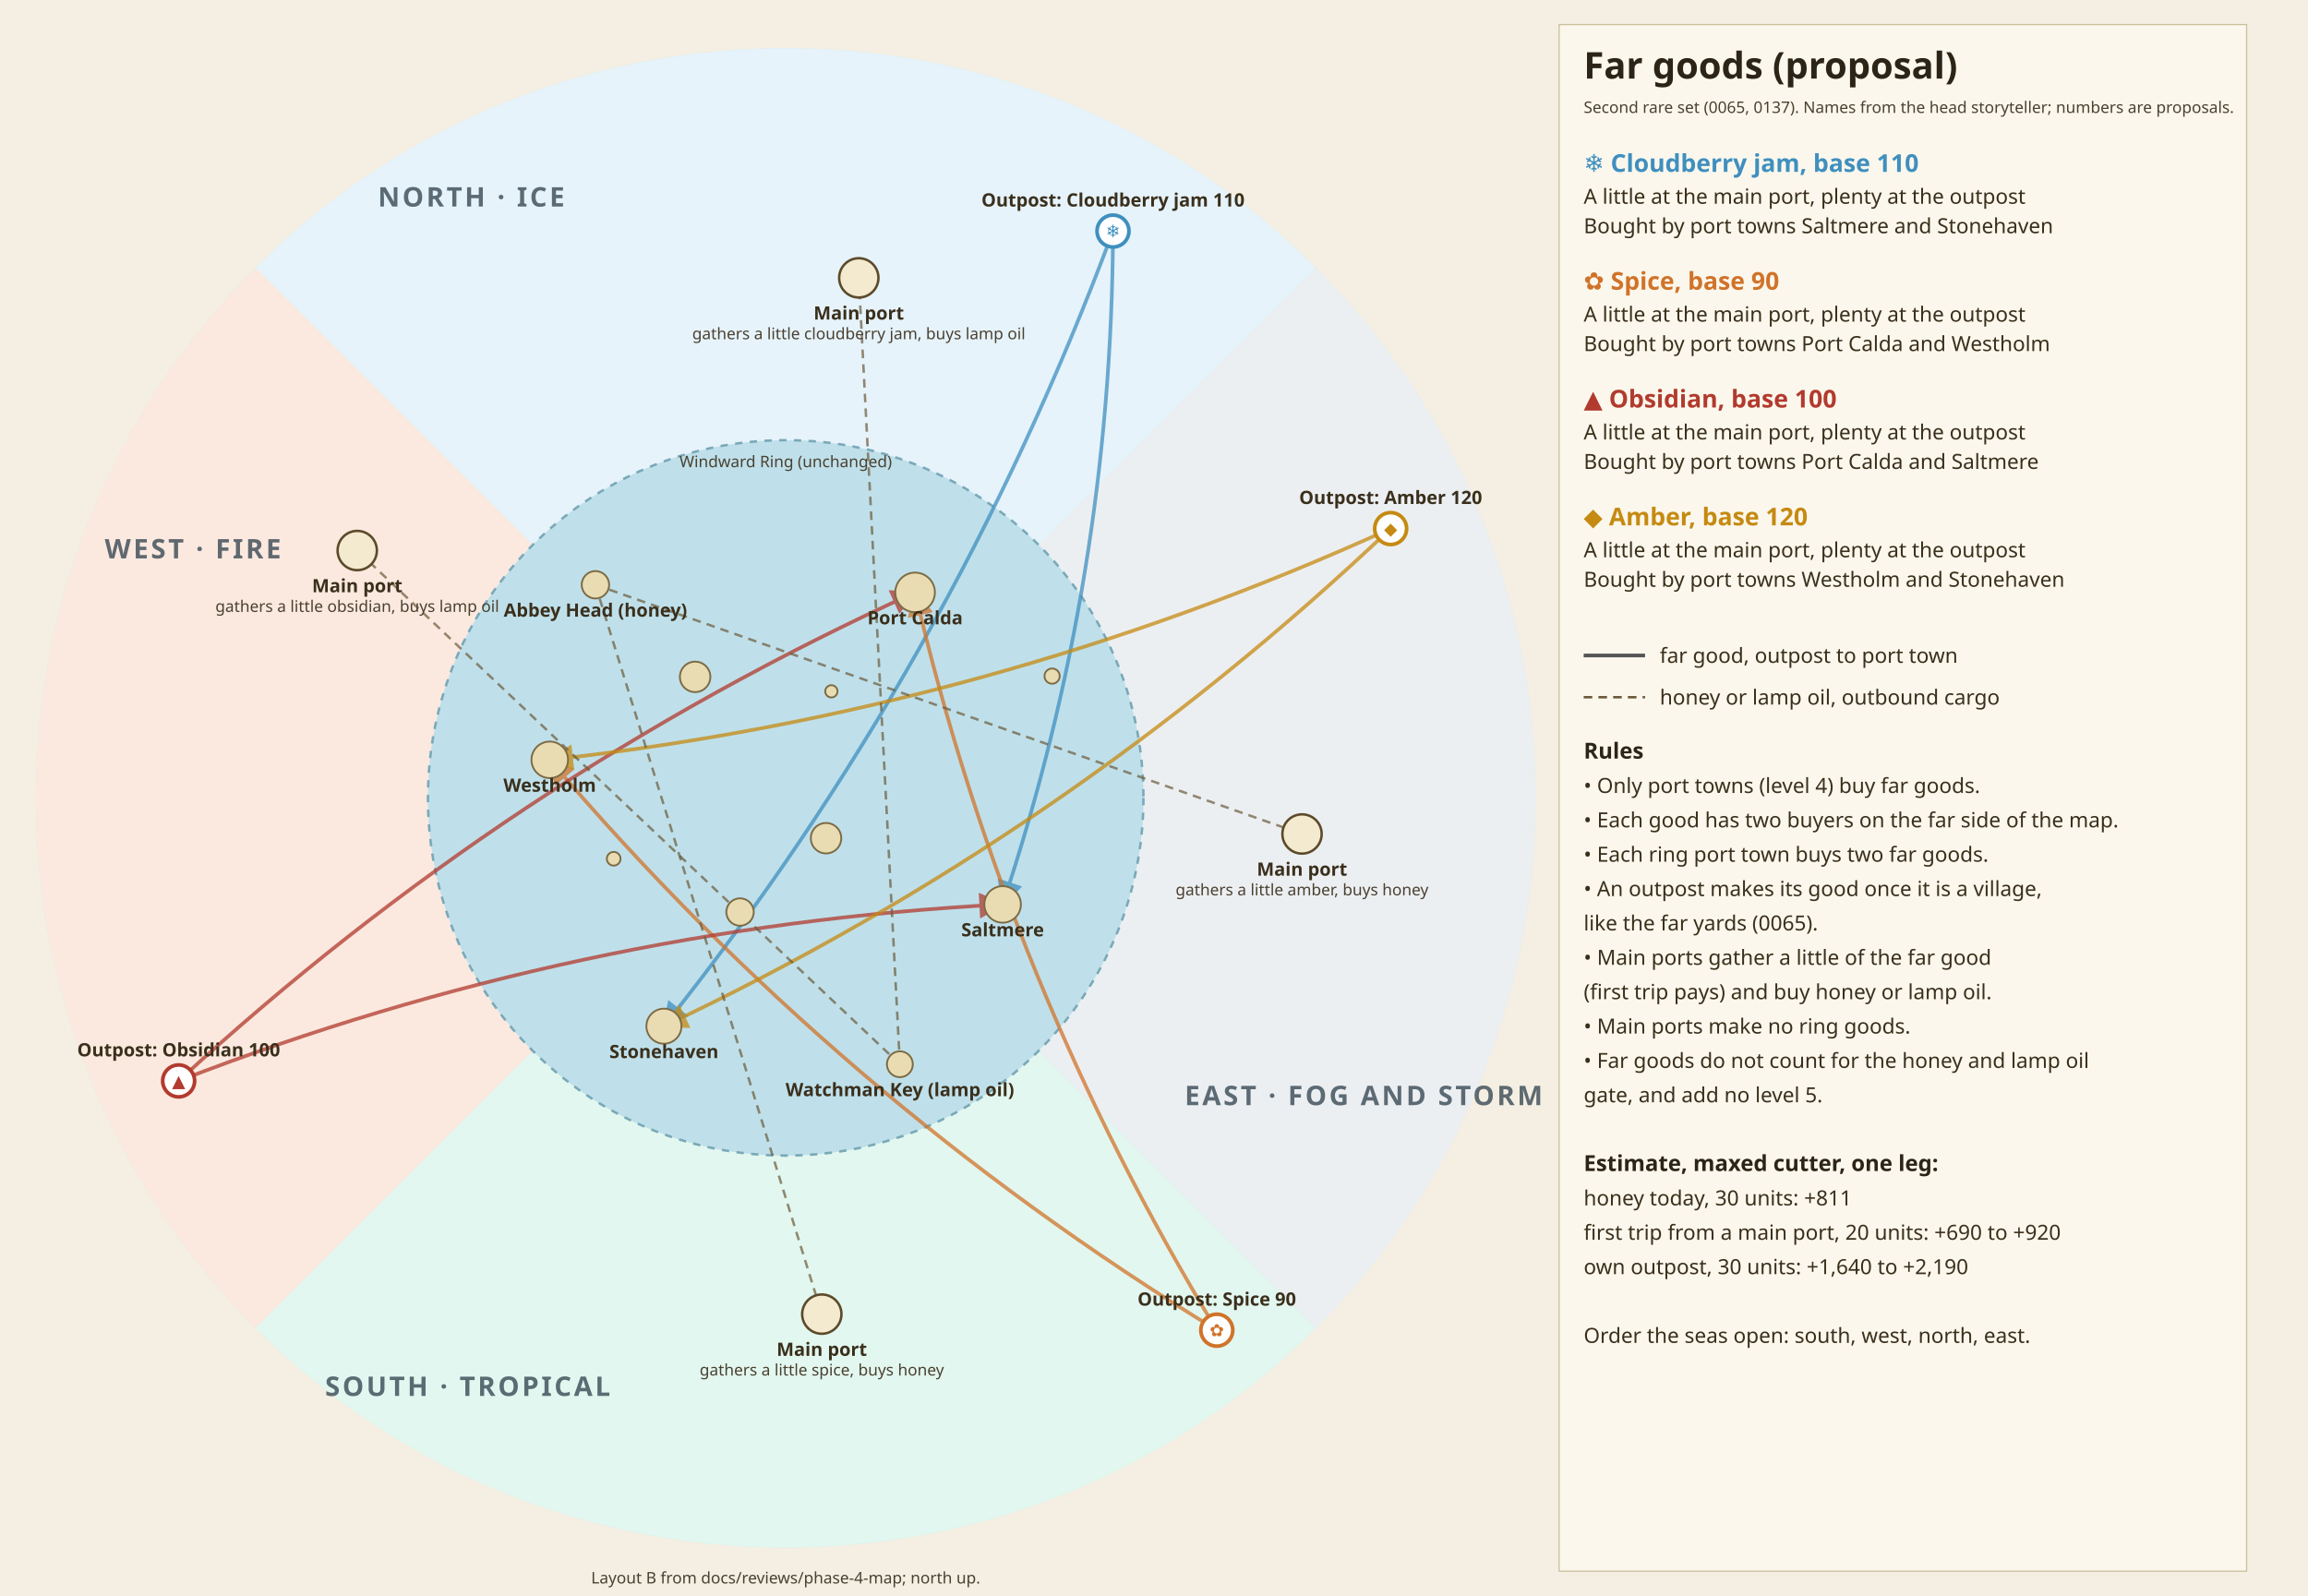
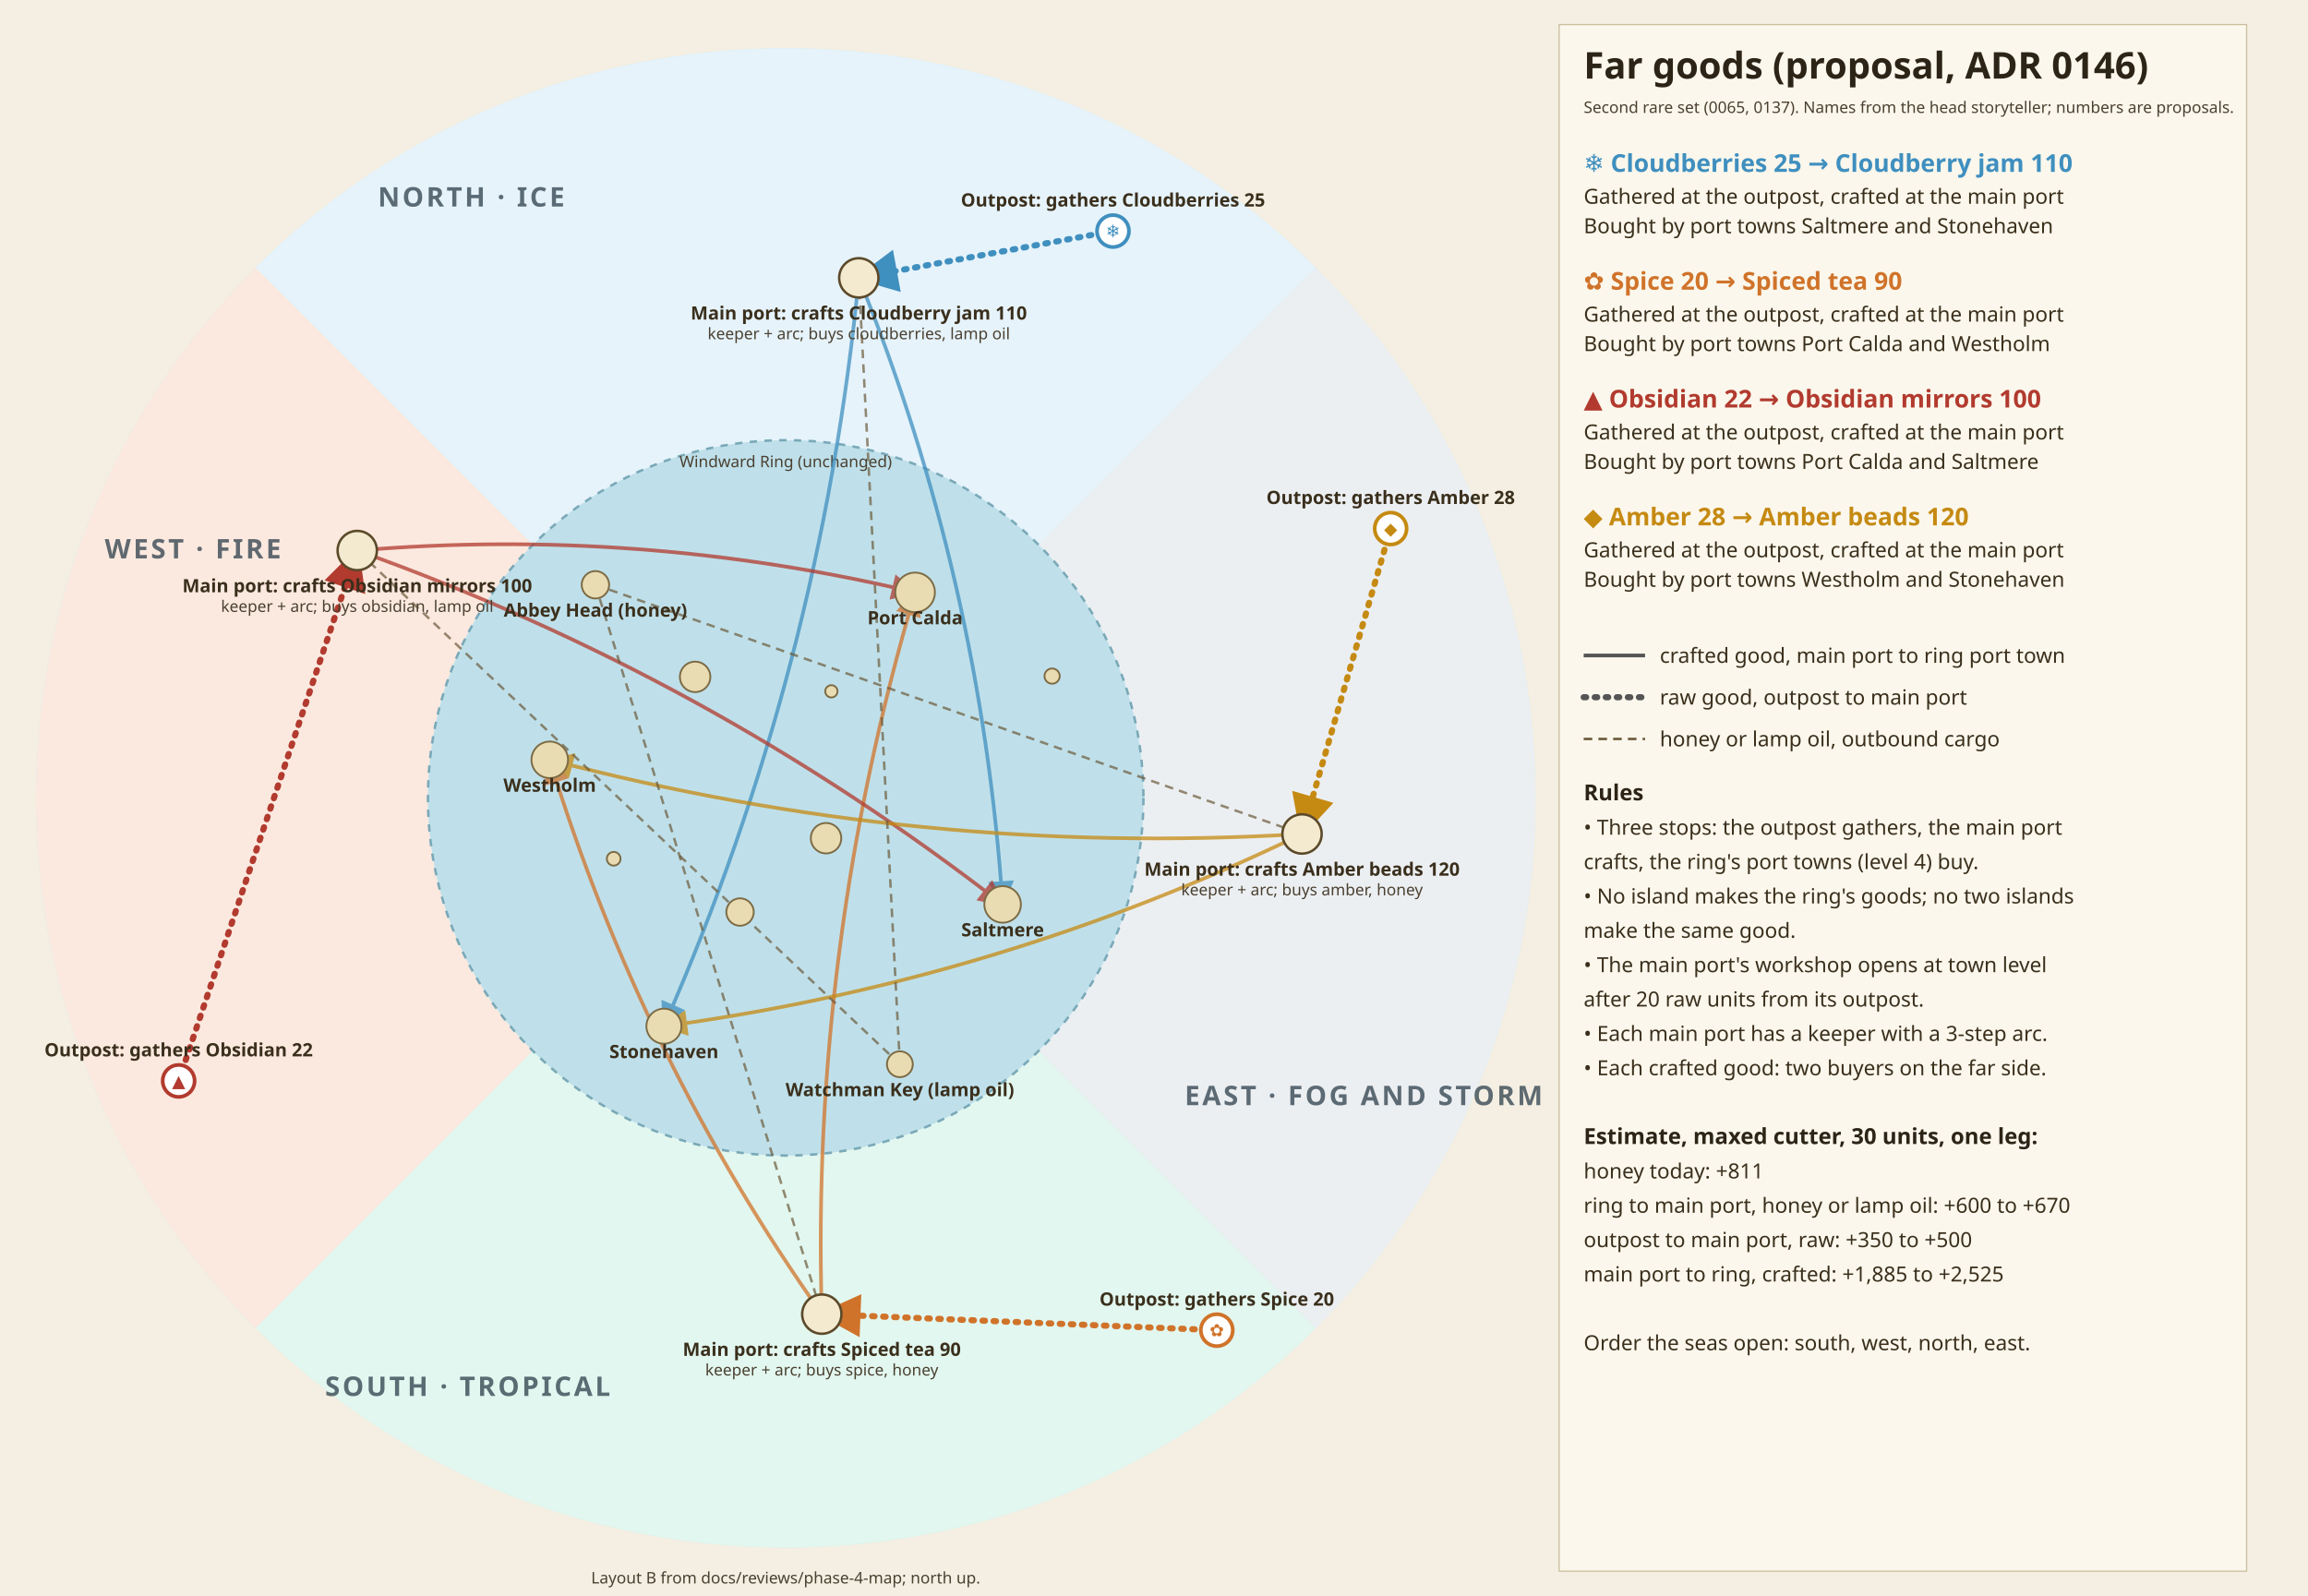
<svg xmlns="http://www.w3.org/2000/svg" width="1880" height="1300" viewBox="0 0 1880 1300">
  <style>.lbl{font:600 15px sans-serif;fill:#3a2f1c}.small{font:13px sans-serif;fill:#4a4030}.biome{font:700 22px sans-serif;fill:#2c3e4a;letter-spacing:2px;opacity:.75}.title{font:700 30px sans-serif;fill:#2c2416}.lg{font:17px sans-serif;fill:#3a2f1c}.lgb{font:700 18px sans-serif;fill:#2c2416}</style>
  <defs>
    <marker id="arr-ice" viewBox="0 0 10 10" refX="9" refY="5" markerWidth="7" markerHeight="7" orient="auto-start-reverse">
      <path d="M0,0 L10,5 L0,10z" fill="#3f8fbf" />
    </marker>
    <marker id="arr-tropic" viewBox="0 0 10 10" refX="9" refY="5" markerWidth="7" markerHeight="7" orient="auto-start-reverse">
      <path d="M0,0 L10,5 L0,10z" fill="#d0732a" />
    </marker>
    <marker id="arr-fire" viewBox="0 0 10 10" refX="9" refY="5" markerWidth="7" markerHeight="7" orient="auto-start-reverse">
      <path d="M0,0 L10,5 L0,10z" fill="#b23a2e" />
    </marker>
    <marker id="arr-fog" viewBox="0 0 10 10" refX="9" refY="5" markerWidth="7" markerHeight="7" orient="auto-start-reverse">
      <path d="M0,0 L10,5 L0,10z" fill="#c58a12" />
    </marker>
    <marker id="arr-out" viewBox="0 0 10 10" refX="9" refY="5" markerWidth="6" markerHeight="6" orient="auto-start-reverse">
      <path d="M0,0 L10,5 L0,10z" fill="#6b5a3a" />
    </marker>
  </defs>
  <rect width="1880" height="1300" fill="#f4efe2" />
  <circle cx="640" cy="650" r="610.7" fill="#cfe6ee" />
  <path d="M433.949,443.949 L208.17,218.17 A610.7,610.7 0 0 1 1071.83,218.17 L846.051,443.949 A291.4,291.4 0 0 0 433.949,443.949Z" fill="#e6f3fb" />
  <path d="M846.051,856.051 L1071.83,1081.83 A610.7,610.7 0 0 1 208.17,1081.83 L433.949,856.051 A291.4,291.4 0 0 0 846.051,856.051Z" fill="#e2f7ef" />
  <path d="M433.949,856.051 L208.17,1081.83 A610.7,610.7 0 0 1 208.17,218.17 L433.949,443.949 A291.4,291.4 0 0 0 433.949,856.051Z" fill="#fbe9df" />
  <path d="M846.051,443.949 L1071.83,218.17 A610.7,610.7 0 0 1 1071.83,1081.83 L846.051,856.051 A291.4,291.4 0 0 0 846.051,443.949Z" fill="#eceff2" />
  <circle cx="640" cy="650" r="291.4" fill="#bfe0ea" stroke="#7aa9b8" stroke-dasharray="6 6" stroke-width="2" />
  <text x="640" y="380.6" class="small" text-anchor="middle">Windward Ring (unchanged)</text>
-   <path d="M906.6,188.235 Q905.535,469.71 816.7,736.8" fill="none" stroke="#3f8fbf" stroke-width="3" opacity=".75" marker-end="url(#arr-ice)" />
-   <path d="M906.6,188.235 Q775.521,541.382 540.8,836" fill="none" stroke="#3f8fbf" stroke-width="3" opacity=".75" marker-end="url(#arr-ice)" />
-   <path d="M991.161,1083.647 Q820.197,802.785 745.4,482.6" fill="none" stroke="#d0732a" stroke-width="3" opacity=".75" marker-end="url(#arr-tropic)" />
-   <path d="M991.161,1083.647 Q682.309,894.793 447.8,619" fill="none" stroke="#d0732a" stroke-width="3" opacity=".75" marker-end="url(#arr-tropic)" />
-   <path d="M145.518,880.581 Q413.621,633.6 745.4,482.6" fill="none" stroke="#b23a2e" stroke-width="3" opacity=".75" marker-end="url(#arr-fire)" />
-   <path d="M145.518,880.581 Q469.607,754.996 816.7,736.8" fill="none" stroke="#b23a2e" stroke-width="3" opacity=".75" marker-end="url(#arr-fire)" />
-   <path d="M1132.766,430.606 Q805.355,579.6 447.8,619" fill="none" stroke="#c58a12" stroke-width="3" opacity=".75" marker-end="url(#arr-fog)" />
-   <path d="M1132.766,430.606 Q869.215,680.66 540.8,836" fill="none" stroke="#c58a12" stroke-width="3" opacity=".75" marker-end="url(#arr-fog)" />
+   <path d="M699.538,226.363 Q798.954,472.209 816.7,736.8" fill="none" stroke="#3f8fbf" stroke-width="3" opacity=".75" marker-end="url(#arr-ice)" />
+   <path d="M699.538,226.363 Q668.94,543.881 540.8,836" fill="none" stroke="#3f8fbf" stroke-width="3" opacity=".75" marker-end="url(#arr-ice)" />
+   <path d="M669.409,1070.573 Q660.367,770.507 745.4,482.6" fill="none" stroke="#d0732a" stroke-width="3" opacity=".75" marker-end="url(#arr-tropic)" />
+   <path d="M669.409,1070.573 Q522.479,862.515 447.8,619" fill="none" stroke="#d0732a" stroke-width="3" opacity=".75" marker-end="url(#arr-tropic)" />
+   <path d="M290.992,448.5 Q520.924,429.197 745.4,482.6" fill="none" stroke="#b23a2e" stroke-width="3" opacity=".75" marker-end="url(#arr-fire)" />
+   <path d="M290.992,448.5 Q576.91,550.593 816.7,736.8" fill="none" stroke="#b23a2e" stroke-width="3" opacity=".75" marker-end="url(#arr-fire)" />
+   <path d="M1060.573,679.409 Q749.354,698.227 447.8,619" fill="none" stroke="#c58a12" stroke-width="3" opacity=".75" marker-end="url(#arr-fog)" />
+   <path d="M1060.573,679.409 Q813.214,799.287 540.8,836" fill="none" stroke="#c58a12" stroke-width="3" opacity=".75" marker-end="url(#arr-fog)" />
  <path d="M733,867 L699.538,226.363" fill="none" stroke="#6b5a3a" stroke-width="2" stroke-dasharray="7 5" opacity=".7" marker-end="url(#arr-out)" />
  <path d="M485,476.4 L669.409,1070.573" fill="none" stroke="#6b5a3a" stroke-width="2" stroke-dasharray="7 5" opacity=".7" marker-end="url(#arr-out)" />
  <path d="M733,867 L290.992,448.5" fill="none" stroke="#6b5a3a" stroke-width="2" stroke-dasharray="7 5" opacity=".7" marker-end="url(#arr-out)" />
  <path d="M485,476.4 L1060.573,679.409" fill="none" stroke="#6b5a3a" stroke-width="2" stroke-dasharray="7 5" opacity=".7" marker-end="url(#arr-out)" />
+   <path d="M906.6,188.235 L699.538,226.363" fill="none" stroke="#3f8fbf" stroke-width="5" stroke-dasharray="2 7" stroke-linecap="round" marker-end="url(#arr-ice)" />
+   <path d="M991.161,1083.647 L669.409,1070.573" fill="none" stroke="#d0732a" stroke-width="5" stroke-dasharray="2 7" stroke-linecap="round" marker-end="url(#arr-tropic)" />
+   <path d="M145.518,880.581 L290.992,448.5" fill="none" stroke="#b23a2e" stroke-width="5" stroke-dasharray="2 7" stroke-linecap="round" marker-end="url(#arr-fire)" />
+   <path d="M1132.766,430.606 L1060.573,679.409" fill="none" stroke="#c58a12" stroke-width="5" stroke-dasharray="2 7" stroke-linecap="round" marker-end="url(#arr-fog)" />
  <circle cx="745.4" cy="482.6" r="16.12" fill="#e9dcb2" stroke="#7d6b45" stroke-width="1.5" />
  <circle cx="816.7" cy="736.8" r="14.88" fill="#e9dcb2" stroke="#7d6b45" stroke-width="1.5" />
  <circle cx="447.8" cy="619" r="14.88" fill="#e9dcb2" stroke="#7d6b45" stroke-width="1.5" />
  <circle cx="540.8" cy="836" r="14.26" fill="#e9dcb2" stroke="#7d6b45" stroke-width="1.5" />
  <circle cx="602.8" cy="743" r="11.16" fill="#e9dcb2" stroke="#7d6b45" stroke-width="1.5" />
  <circle cx="677.2" cy="563.2" r="5" fill="#e9dcb2" stroke="#7d6b45" stroke-width="1.5" />
  <circle cx="485" cy="476.4" r="11.16" fill="#e9dcb2" stroke="#7d6b45" stroke-width="1.5" />
  <circle cx="733" cy="867" r="10.54" fill="#e9dcb2" stroke="#7d6b45" stroke-width="1.5" />
  <circle cx="857" cy="550.8" r="6.2" fill="#e9dcb2" stroke="#7d6b45" stroke-width="1.5" />
  <circle cx="566.22" cy="551.42" r="12.4" fill="#e9dcb2" stroke="#7d6b45" stroke-width="1.5" />
  <circle cx="672.86" cy="682.86" r="12.4" fill="#e9dcb2" stroke="#7d6b45" stroke-width="1.5" />
  <circle cx="499.88" cy="699.6" r="5.58" fill="#e9dcb2" stroke="#7d6b45" stroke-width="1.5" />
  <text x="745.4" y="508.6" class="lbl" text-anchor="middle">Port Calda</text>
  <text x="816.7" y="762.8" class="lbl" text-anchor="middle">Saltmere</text>
  <text x="447.8" y="645" class="lbl" text-anchor="middle">Westholm</text>
  <text x="540.8" y="862" class="lbl" text-anchor="middle">Stonehaven</text>
  <text x="733" y="893" class="lbl" text-anchor="middle">Watchman Key (lamp oil)</text>
  <text x="485" y="502.4" class="lbl" text-anchor="middle">Abbey Head (honey)</text>
  <circle cx="699.538" cy="226.363" r="16" fill="#f3ead0" stroke="#5c4a2a" stroke-width="2" />
-   <text x="699.538" y="260.363" class="lbl" text-anchor="middle">Main port</text>
-   <text x="699.538" y="276.363" class="small" text-anchor="middle">gathers a little cloudberry jam, buys lamp oil</text>
+   <text x="699.538" y="260.363" class="lbl" text-anchor="middle" fill="#3f8fbf">Main port: crafts Cloudberry jam 110</text>
+   <text x="699.538" y="276.363" class="small" text-anchor="middle">keeper + arc; buys cloudberries, lamp oil</text>
  <circle cx="906.6" cy="188.235" r="13" fill="#fff" stroke="#3f8fbf" stroke-width="3" />
  <text x="906.6" y="193.235" text-anchor="middle" fill="#3f8fbf" style="font:700 14px sans-serif">❄</text>
-   <text x="906.6" y="168.235" class="lbl" text-anchor="middle" fill="#3f8fbf">Outpost: Cloudberry jam 110</text>
+   <text x="906.6" y="168.235" class="lbl" text-anchor="middle" fill="#3f8fbf">Outpost: gathers Cloudberries 25</text>
  <text x="383.856" y="168.264" class="biome" text-anchor="middle">NORTH · ICE</text>
  <circle cx="669.409" cy="1070.573" r="16" fill="#f3ead0" stroke="#5c4a2a" stroke-width="2" />
-   <text x="669.409" y="1104.573" class="lbl" text-anchor="middle">Main port</text>
-   <text x="669.409" y="1120.573" class="small" text-anchor="middle">gathers a little spice, buys honey</text>
+   <text x="669.409" y="1104.573" class="lbl" text-anchor="middle" fill="#d0732a">Main port: crafts Spiced tea 90</text>
+   <text x="669.409" y="1120.573" class="small" text-anchor="middle">keeper + arc; buys spice, honey</text>
  <circle cx="991.161" cy="1083.647" r="13" fill="#fff" stroke="#d0732a" stroke-width="3" />
  <text x="991.161" y="1088.647" text-anchor="middle" fill="#d0732a" style="font:700 14px sans-serif">✿</text>
-   <text x="991.161" y="1063.647" class="lbl" text-anchor="middle" fill="#d0732a">Outpost: Spice 90</text>
+   <text x="991.161" y="1063.647" class="lbl" text-anchor="middle" fill="#d0732a">Outpost: gathers Spice 20</text>
  <text x="380.946" y="1137.21" class="biome" text-anchor="middle">SOUTH · TROPICAL</text>
  <circle cx="290.992" cy="448.5" r="16" fill="#f3ead0" stroke="#5c4a2a" stroke-width="2" />
-   <text x="290.992" y="482.5" class="lbl" text-anchor="middle">Main port</text>
-   <text x="290.992" y="498.5" class="small" text-anchor="middle">gathers a little obsidian, buys lamp oil</text>
+   <text x="290.992" y="482.5" class="lbl" text-anchor="middle" fill="#b23a2e">Main port: crafts Obsidian mirrors 100</text>
+   <text x="290.992" y="498.5" class="small" text-anchor="middle">keeper + arc; buys obsidian, lamp oil</text>
  <circle cx="145.518" cy="880.581" r="13" fill="#fff" stroke="#b23a2e" stroke-width="3" />
  <text x="145.518" y="885.581" text-anchor="middle" fill="#b23a2e" style="font:700 14px sans-serif">▲</text>
-   <text x="145.518" y="860.581" class="lbl" text-anchor="middle" fill="#b23a2e">Outpost: Obsidian 100</text>
+   <text x="145.518" y="860.581" class="lbl" text-anchor="middle" fill="#b23a2e">Outpost: gathers Obsidian 22</text>
  <text x="157.123" y="454.905" class="biome" text-anchor="middle">WEST · FIRE</text>
  <circle cx="1060.573" cy="679.409" r="16" fill="#f3ead0" stroke="#5c4a2a" stroke-width="2" />
-   <text x="1060.573" y="713.409" class="lbl" text-anchor="middle">Main port</text>
-   <text x="1060.573" y="729.409" class="small" text-anchor="middle">gathers a little amber, buys honey</text>
+   <text x="1060.573" y="713.409" class="lbl" text-anchor="middle" fill="#c58a12">Main port: crafts Amber beads 120</text>
+   <text x="1060.573" y="729.409" class="small" text-anchor="middle">keeper + arc; buys amber, honey</text>
  <circle cx="1132.766" cy="430.606" r="13" fill="#fff" stroke="#c58a12" stroke-width="3" />
  <text x="1132.766" y="435.606" text-anchor="middle" fill="#c58a12" style="font:700 14px sans-serif">◆</text>
-   <text x="1132.766" y="410.606" class="lbl" text-anchor="middle" fill="#c58a12">Outpost: Amber 120</text>
+   <text x="1132.766" y="410.606" class="lbl" text-anchor="middle" fill="#c58a12">Outpost: gathers Amber 28</text>
  <text x="1110.788" y="900.322" class="biome" text-anchor="middle">EAST · FOG AND STORM</text>
  <rect x="1270" y="20" width="560" height="1260" fill="#fbf7ec" stroke="#cbbf9f" />
-   <text x="1290" y="64" class="title">Far goods (proposal)</text>
+   <text x="1290" y="64" class="title">Far goods (proposal, ADR 0146)</text>
  <text x="1290" y="92" class="small">Second rare set (0065, 0137). Names from the head storyteller; numbers are proposals.</text>
-   <text x="1290" y="140" style="font:700 20px sans-serif" fill="#3f8fbf">❄ Cloudberry jam, base 110</text>
-   <text x="1290" y="166" class="lg">A little at the main port, plenty at the outpost</text>
+   <text x="1290" y="140" style="font:700 20px sans-serif" fill="#3f8fbf">❄ Cloudberries 25 → Cloudberry jam 110</text>
+   <text x="1290" y="166" class="lg">Gathered at the outpost, crafted at the main port</text>
  <text x="1290" y="190" class="lg">Bought by port towns Saltmere and Stonehaven</text>
-   <text x="1290" y="236" style="font:700 20px sans-serif" fill="#d0732a">✿ Spice, base 90</text>
-   <text x="1290" y="262" class="lg">A little at the main port, plenty at the outpost</text>
+   <text x="1290" y="236" style="font:700 20px sans-serif" fill="#d0732a">✿ Spice 20 → Spiced tea 90</text>
+   <text x="1290" y="262" class="lg">Gathered at the outpost, crafted at the main port</text>
  <text x="1290" y="286" class="lg">Bought by port towns Port Calda and Westholm</text>
-   <text x="1290" y="332" style="font:700 20px sans-serif" fill="#b23a2e">▲ Obsidian, base 100</text>
-   <text x="1290" y="358" class="lg">A little at the main port, plenty at the outpost</text>
+   <text x="1290" y="332" style="font:700 20px sans-serif" fill="#b23a2e">▲ Obsidian 22 → Obsidian mirrors 100</text>
+   <text x="1290" y="358" class="lg">Gathered at the outpost, crafted at the main port</text>
  <text x="1290" y="382" class="lg">Bought by port towns Port Calda and Saltmere</text>
-   <text x="1290" y="428" style="font:700 20px sans-serif" fill="#c58a12">◆ Amber, base 120</text>
-   <text x="1290" y="454" class="lg">A little at the main port, plenty at the outpost</text>
+   <text x="1290" y="428" style="font:700 20px sans-serif" fill="#c58a12">◆ Amber 28 → Amber beads 120</text>
+   <text x="1290" y="454" class="lg">Gathered at the outpost, crafted at the main port</text>
  <text x="1290" y="478" class="lg">Bought by port towns Westholm and Stonehaven</text>
  <line x1="1290" y1="534" x2="1340" y2="534" stroke="#555" stroke-width="3" />
-   <text x="1352" y="540" class="lg">far good, outpost to port town</text>
-   <line x1="1290" y1="568" x2="1340" y2="568" stroke="#6b5a3a" stroke-width="2" stroke-dasharray="7 5" />
-   <text x="1352" y="574" class="lg">honey or lamp oil, outbound cargo</text>
-   <text x="1290" y="618" class="lgb">Rules</text>
-   <text x="1290" y="646" class="lg">• Only port towns (level 4) buy far goods.</text>
-   <text x="1290" y="674" class="lg">• Each good has two buyers on the far side of the map.</text>
-   <text x="1290" y="702" class="lg">• Each ring port town buys two far goods.</text>
-   <text x="1290" y="730" class="lg">• An outpost makes its good once it is a village,</text>
-   <text x="1290" y="758" class="lg">  like the far yards (0065).</text>
-   <text x="1290" y="786" class="lg">• Main ports gather a little of the far good</text>
-   <text x="1290" y="814" class="lg">  (first trip pays) and buy honey or lamp oil.</text>
-   <text x="1290" y="842" class="lg">• Main ports make no ring goods.</text>
-   <text x="1290" y="870" class="lg">• Far goods do not count for the honey and lamp oil</text>
-   <text x="1290" y="898" class="lg">  gate, and add no level 5.</text>
-   <text x="1290" y="926" class="lg" />
-   <text x="1290" y="954" class="lgb">Estimate, maxed cutter, one leg:</text>
-   <text x="1290" y="982" class="lg">  honey today, 30 units: +811</text>
-   <text x="1290" y="1010" class="lg">  first trip from a main port, 20 units: +690 to +920</text>
-   <text x="1290" y="1038" class="lg">  own outpost, 30 units: +1,640 to +2,190</text>
-   <text x="1290" y="1066" class="lg" />
-   <text x="1290" y="1094" class="lg">Order the seas open: south, west, north, east.</text>
+   <text x="1352" y="540" class="lg">crafted good, main port to ring port town</text>
+   <line x1="1290" y1="568" x2="1340" y2="568" stroke="#555" stroke-width="5" stroke-dasharray="2 7" stroke-linecap="round" />
+   <text x="1352" y="574" class="lg">raw good, outpost to main port</text>
+   <line x1="1290" y1="602" x2="1340" y2="602" stroke="#6b5a3a" stroke-width="2" stroke-dasharray="7 5" />
+   <text x="1352" y="608" class="lg">honey or lamp oil, outbound cargo</text>
+   <text x="1290" y="652" class="lgb">Rules</text>
+   <text x="1290" y="680" class="lg">• Three stops: the outpost gathers, the main port</text>
+   <text x="1290" y="708" class="lg">  crafts, the ring's port towns (level 4) buy.</text>
+   <text x="1290" y="736" class="lg">• No island makes the ring's goods; no two islands</text>
+   <text x="1290" y="764" class="lg">  make the same good.</text>
+   <text x="1290" y="792" class="lg">• The main port's workshop opens at town level</text>
+   <text x="1290" y="820" class="lg">  after 20 raw units from its outpost.</text>
+   <text x="1290" y="848" class="lg">• Each main port has a keeper with a 3-step arc.</text>
+   <text x="1290" y="876" class="lg">• Each crafted good: two buyers on the far side.</text>
+   <text x="1290" y="904" class="lg" />
+   <text x="1290" y="932" class="lgb">Estimate, maxed cutter, 30 units, one leg:</text>
+   <text x="1290" y="960" class="lg">  honey today: +811</text>
+   <text x="1290" y="988" class="lg">  ring to main port, honey or lamp oil: +600 to +670</text>
+   <text x="1290" y="1016" class="lg">  outpost to main port, raw: +350 to +500</text>
+   <text x="1290" y="1044" class="lg">  main port to ring, crafted: +1,885 to +2,525</text>
+   <text x="1290" y="1072" class="lg" />
+   <text x="1290" y="1100" class="lg">Order the seas open: south, west, north, east.</text>
  <text x="640" y="1290" class="small" text-anchor="middle">Layout B from docs/reviews/phase-4-map; north up.</text>
</svg>
